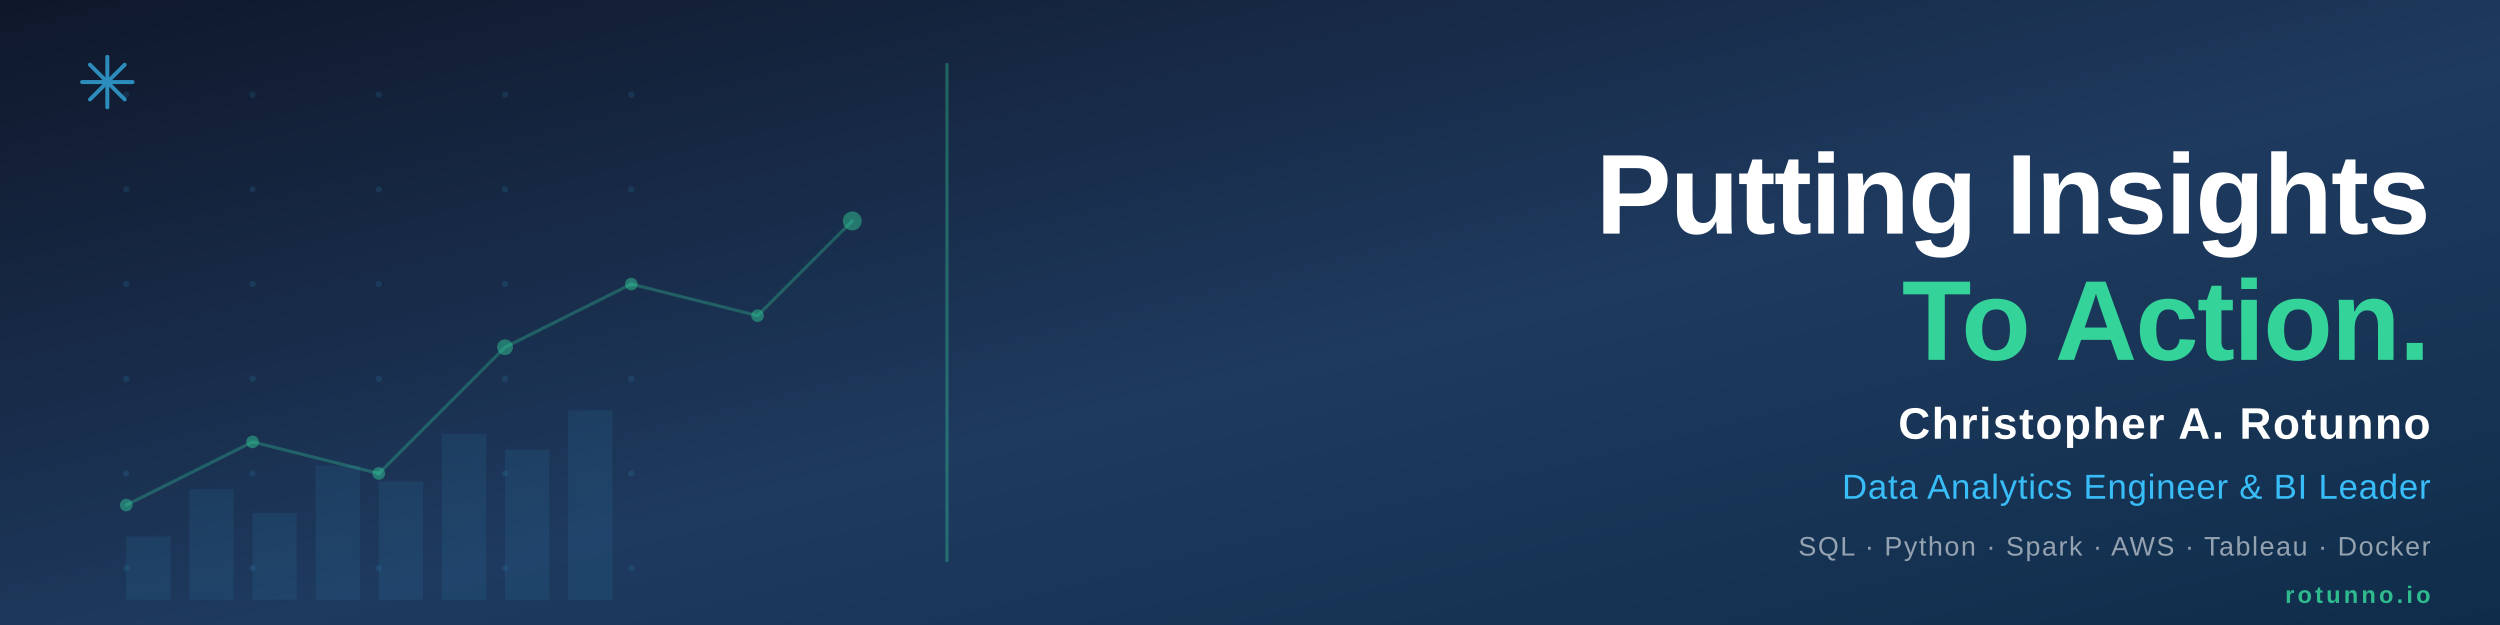
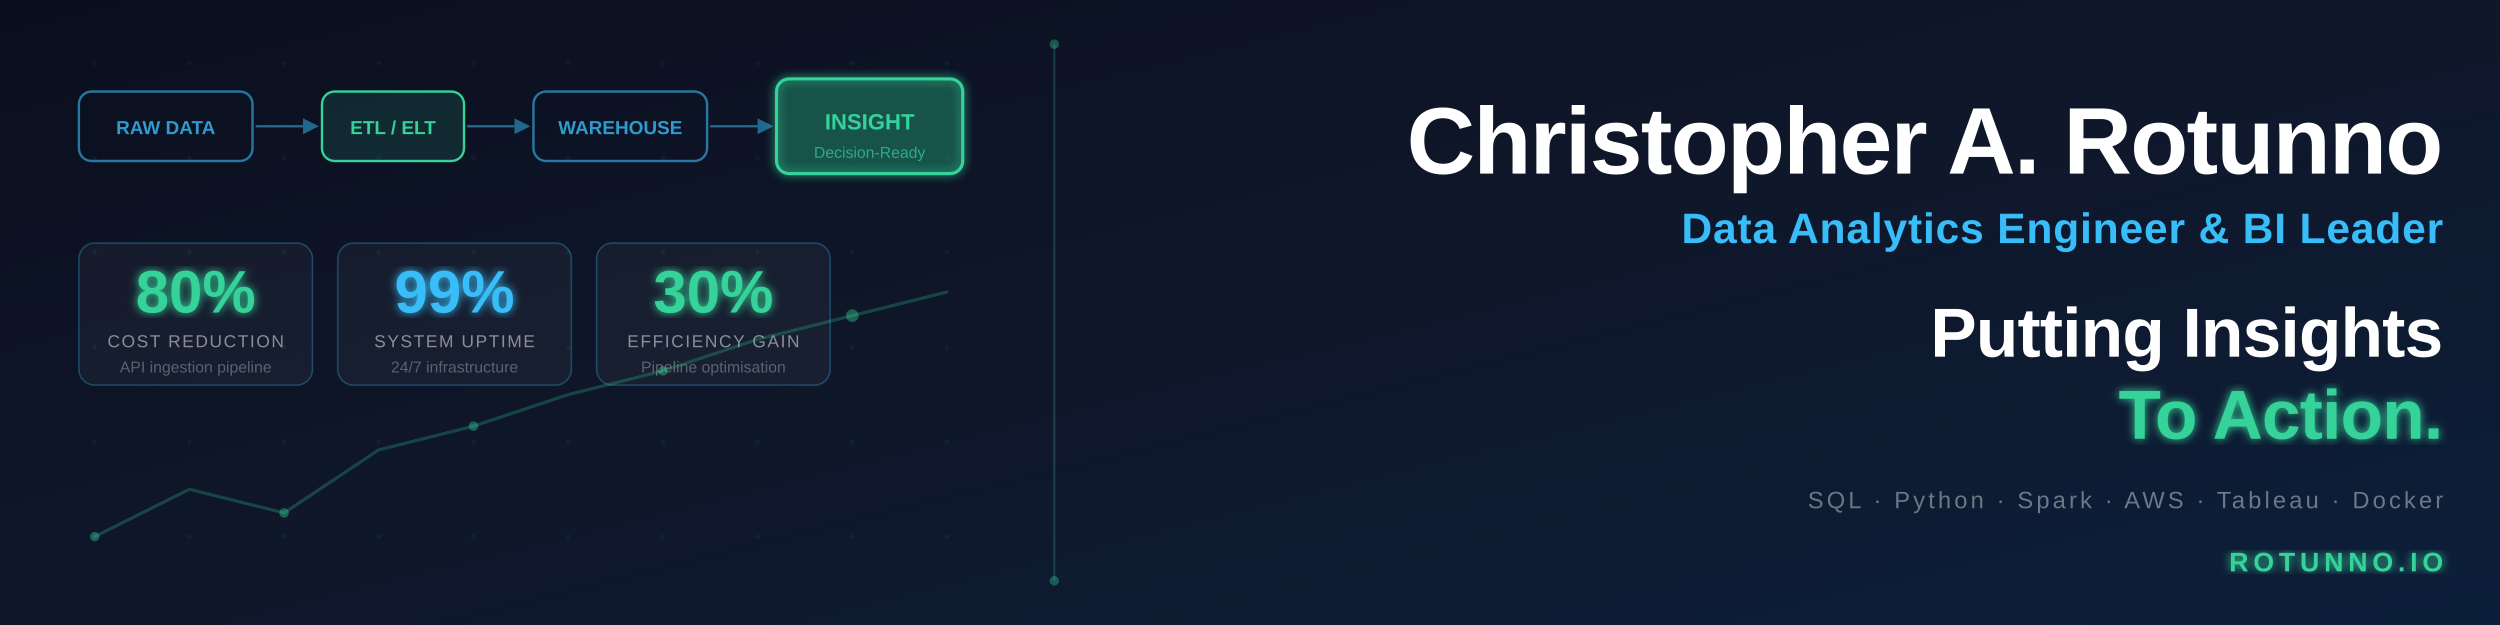
<svg xmlns="http://www.w3.org/2000/svg" viewBox="0 0 1584 396" width="1584" height="396">
  <defs>
    <linearGradient id="bg" x1="0%" y1="0%" x2="100%" y2="100%">
-       <stop offset="0%" stop-color="#0f172a" />
-       <stop offset="55%" stop-color="#1e3a5f" />
-       <stop offset="100%" stop-color="#0f2d4a" />
+       <stop offset="0%" stop-color="#0a0f1e" />
+       <stop offset="50%" stop-color="#0f172a" />
+       <stop offset="100%" stop-color="#0c1f3a" />
    </linearGradient>
+     <linearGradient id="emeraldLine" x1="0%" y1="0%" x2="100%" y2="0%">
+       <stop offset="0%" stop-color="#34d399" stop-opacity="0" />
+       <stop offset="40%" stop-color="#34d399" stop-opacity="1" />
+       <stop offset="100%" stop-color="#34d399" stop-opacity="0.3" />
+     </linearGradient>
+     <filter id="glow">
+       <feGaussianBlur stdDeviation="3" result="coloredBlur" />
+       <feMerge>
+         <feMergeNode in="coloredBlur" />
+         <feMergeNode in="SourceGraphic" />
+       </feMerge>
+     </filter>
  </defs>
  <rect width="1584" height="396" fill="url(#bg)" />
-   <g opacity="0.12" fill="#38bdf8">
-     <circle cx="80" cy="60" r="2" />
-     <circle cx="160" cy="60" r="2" />
-     <circle cx="240" cy="60" r="2" />
-     <circle cx="320" cy="60" r="2" />
-     <circle cx="400" cy="60" r="2" />
-     <circle cx="80" cy="120" r="2" />
-     <circle cx="160" cy="120" r="2" />
-     <circle cx="240" cy="120" r="2" />
-     <circle cx="320" cy="120" r="2" />
-     <circle cx="400" cy="120" r="2" />
-     <circle cx="80" cy="180" r="2" />
-     <circle cx="160" cy="180" r="2" />
-     <circle cx="240" cy="180" r="2" />
-     <circle cx="320" cy="180" r="2" />
-     <circle cx="400" cy="180" r="2" />
-     <circle cx="80" cy="240" r="2" />
-     <circle cx="160" cy="240" r="2" />
-     <circle cx="240" cy="240" r="2" />
-     <circle cx="320" cy="240" r="2" />
-     <circle cx="400" cy="240" r="2" />
-     <circle cx="80" cy="300" r="2" />
-     <circle cx="160" cy="300" r="2" />
-     <circle cx="240" cy="300" r="2" />
-     <circle cx="320" cy="300" r="2" />
-     <circle cx="400" cy="300" r="2" />
-     <circle cx="80" cy="360" r="2" />
-     <circle cx="160" cy="360" r="2" />
-     <circle cx="240" cy="360" r="2" />
-     <circle cx="320" cy="360" r="2" />
-     <circle cx="400" cy="360" r="2" />
+   <g fill="#38bdf8" opacity="0.06">
+     <circle cx="60" cy="40" r="1.5" />
+     <circle cx="120" cy="40" r="1.5" />
+     <circle cx="180" cy="40" r="1.5" />
+     <circle cx="240" cy="40" r="1.5" />
+     <circle cx="300" cy="40" r="1.5" />
+     <circle cx="360" cy="40" r="1.5" />
+     <circle cx="420" cy="40" r="1.5" />
+     <circle cx="480" cy="40" r="1.5" />
+     <circle cx="540" cy="40" r="1.5" />
+     <circle cx="600" cy="40" r="1.5" />
+     <circle cx="60" cy="100" r="1.5" />
+     <circle cx="120" cy="100" r="1.5" />
+     <circle cx="180" cy="100" r="1.5" />
+     <circle cx="240" cy="100" r="1.5" />
+     <circle cx="300" cy="100" r="1.5" />
+     <circle cx="360" cy="100" r="1.5" />
+     <circle cx="420" cy="100" r="1.5" />
+     <circle cx="480" cy="100" r="1.5" />
+     <circle cx="540" cy="100" r="1.5" />
+     <circle cx="600" cy="100" r="1.5" />
+     <circle cx="60" cy="160" r="1.5" />
+     <circle cx="120" cy="160" r="1.5" />
+     <circle cx="180" cy="160" r="1.5" />
+     <circle cx="240" cy="160" r="1.5" />
+     <circle cx="300" cy="160" r="1.5" />
+     <circle cx="360" cy="160" r="1.5" />
+     <circle cx="420" cy="160" r="1.5" />
+     <circle cx="480" cy="160" r="1.5" />
+     <circle cx="540" cy="160" r="1.5" />
+     <circle cx="600" cy="160" r="1.5" />
+     <circle cx="60" cy="220" r="1.5" />
+     <circle cx="120" cy="220" r="1.5" />
+     <circle cx="180" cy="220" r="1.5" />
+     <circle cx="240" cy="220" r="1.5" />
+     <circle cx="300" cy="220" r="1.5" />
+     <circle cx="360" cy="220" r="1.5" />
+     <circle cx="420" cy="220" r="1.5" />
+     <circle cx="480" cy="220" r="1.5" />
+     <circle cx="540" cy="220" r="1.5" />
+     <circle cx="600" cy="220" r="1.5" />
+     <circle cx="60" cy="280" r="1.5" />
+     <circle cx="120" cy="280" r="1.5" />
+     <circle cx="180" cy="280" r="1.5" />
+     <circle cx="240" cy="280" r="1.5" />
+     <circle cx="300" cy="280" r="1.5" />
+     <circle cx="360" cy="280" r="1.5" />
+     <circle cx="420" cy="280" r="1.5" />
+     <circle cx="480" cy="280" r="1.5" />
+     <circle cx="540" cy="280" r="1.5" />
+     <circle cx="600" cy="280" r="1.5" />
+     <circle cx="60" cy="340" r="1.5" />
+     <circle cx="120" cy="340" r="1.5" />
+     <circle cx="180" cy="340" r="1.5" />
+     <circle cx="240" cy="340" r="1.5" />
+     <circle cx="300" cy="340" r="1.5" />
+     <circle cx="360" cy="340" r="1.5" />
+     <circle cx="420" cy="340" r="1.5" />
+     <circle cx="480" cy="340" r="1.5" />
+     <circle cx="540" cy="340" r="1.5" />
+     <circle cx="600" cy="340" r="1.5" />
  </g>
-   <polyline points="80,320 160,280 240,300 320,220 400,180 480,200 540,140" fill="none" stroke="#34d399" stroke-width="2" opacity="0.3" stroke-linecap="round" stroke-linejoin="round" />
-   <g fill="#34d399" opacity="0.45">
-     <circle cx="80" cy="320" r="4" />
-     <circle cx="160" cy="280" r="4" />
-     <circle cx="240" cy="300" r="4" />
-     <circle cx="320" cy="220" r="5" />
-     <circle cx="400" cy="180" r="4" />
-     <circle cx="480" cy="200" r="4" />
-     <circle cx="540" cy="140" r="6" />
+   <rect x="50" y="58" width="110" height="44" rx="8" fill="none" stroke="#38bdf8" stroke-width="1.5" opacity="0.6" />
+   <text x="105" y="85" text-anchor="middle" font-family="Arial,sans-serif" font-size="12" fill="#38bdf8" opacity="0.8" font-weight="600">RAW DATA</text>
+   <line x1="162" y1="80" x2="192" y2="80" stroke="#38bdf8" stroke-width="1.5" opacity="0.5" />
+   <polygon points="192,75 202,80 192,85" fill="#38bdf8" opacity="0.5" />
+   <rect x="204" y="58" width="90" height="44" rx="8" fill="#34d399" fill-opacity="0.12" stroke="#34d399" stroke-width="1.5" />
+   <text x="249" y="85" text-anchor="middle" font-family="Arial,sans-serif" font-size="12" fill="#34d399" font-weight="700">ETL / ELT</text>
+   <line x1="296" y1="80" x2="326" y2="80" stroke="#38bdf8" stroke-width="1.5" opacity="0.5" />
+   <polygon points="326,75 336,80 326,85" fill="#38bdf8" opacity="0.5" />
+   <rect x="338" y="58" width="110" height="44" rx="8" fill="none" stroke="#38bdf8" stroke-width="1.5" opacity="0.6" />
+   <text x="393" y="85" text-anchor="middle" font-family="Arial,sans-serif" font-size="12" fill="#38bdf8" opacity="0.8" font-weight="600">WAREHOUSE</text>
+   <line x1="450" y1="80" x2="480" y2="80" stroke="#38bdf8" stroke-width="1.5" opacity="0.5" />
+   <polygon points="480,75 490,80 480,85" fill="#38bdf8" opacity="0.5" />
+   <rect x="492" y="50" width="118" height="60" rx="8" fill="#34d399" fill-opacity="0.18" stroke="#34d399" stroke-width="2" filter="url(#glow)" />
+   <text x="551" y="82" text-anchor="middle" font-family="Arial,sans-serif" font-size="14" fill="#34d399" font-weight="800">INSIGHT</text>
+   <text x="551" y="100" text-anchor="middle" font-family="Arial,sans-serif" font-size="10" fill="#34d399" opacity="0.7">Decision-Ready</text>
+   <rect x="50" y="154" width="148" height="90" rx="10" fill="#ffffff" fill-opacity="0.04" stroke="#38bdf8" stroke-width="1" stroke-opacity="0.3" />
+   <text x="124" y="198" text-anchor="middle" font-family="Arial,sans-serif" font-size="38" font-weight="900" fill="#34d399" filter="url(#glow)">80%</text>
+   <text x="124" y="220" text-anchor="middle" font-family="Arial,sans-serif" font-size="11" fill="white" opacity="0.5" letter-spacing="1">COST REDUCTION</text>
+   <text x="124" y="236" text-anchor="middle" font-family="Arial,sans-serif" font-size="10" fill="white" opacity="0.3">API ingestion pipeline</text>
+   <rect x="214" y="154" width="148" height="90" rx="10" fill="#ffffff" fill-opacity="0.04" stroke="#38bdf8" stroke-width="1" stroke-opacity="0.3" />
+   <text x="288" y="198" text-anchor="middle" font-family="Arial,sans-serif" font-size="38" font-weight="900" fill="#38bdf8" filter="url(#glow)">99%</text>
+   <text x="288" y="220" text-anchor="middle" font-family="Arial,sans-serif" font-size="11" fill="white" opacity="0.5" letter-spacing="1">SYSTEM UPTIME</text>
+   <text x="288" y="236" text-anchor="middle" font-family="Arial,sans-serif" font-size="10" fill="white" opacity="0.3">24/7 infrastructure</text>
+   <rect x="378" y="154" width="148" height="90" rx="10" fill="#ffffff" fill-opacity="0.04" stroke="#38bdf8" stroke-width="1" stroke-opacity="0.3" />
+   <text x="452" y="198" text-anchor="middle" font-family="Arial,sans-serif" font-size="38" font-weight="900" fill="#34d399" filter="url(#glow)">30%</text>
+   <text x="452" y="220" text-anchor="middle" font-family="Arial,sans-serif" font-size="11" fill="white" opacity="0.5" letter-spacing="1">EFFICIENCY GAIN</text>
+   <text x="452" y="236" text-anchor="middle" font-family="Arial,sans-serif" font-size="10" fill="white" opacity="0.3">Pipeline optimisation</text>
+   <polyline points="60,340 120,310 180,325 240,285 300,270 360,250 420,235 480,215 540,200 600,185" fill="none" stroke="#34d399" stroke-width="2" opacity="0.25" stroke-linecap="round" stroke-linejoin="round" />
+   <g fill="#34d399" opacity="0.4">
+     <circle cx="60" cy="340" r="3" />
+     <circle cx="180" cy="325" r="3" />
+     <circle cx="300" cy="270" r="3" />
+     <circle cx="420" cy="235" r="3" />
+     <circle cx="540" cy="200" r="4" />
  </g>
-   <g fill="#38bdf8" opacity="0.08">
-     <rect x="80" y="340" width="28" height="40" />
-     <rect x="120" y="310" width="28" height="70" />
-     <rect x="160" y="325" width="28" height="55" />
-     <rect x="200" y="295" width="28" height="85" />
-     <rect x="240" y="305" width="28" height="75" />
-     <rect x="280" y="275" width="28" height="105" />
-     <rect x="320" y="285" width="28" height="95" />
-     <rect x="360" y="260" width="28" height="120" />
-   </g>
-   <g transform="translate(52,36)" stroke="#38bdf8" stroke-width="2.5" stroke-linecap="round" fill="none" opacity="0.7">
-     <line x1="0" y1="16" x2="32" y2="16" />
-     <line x1="16" y1="32" x2="16" y2="0" />
-     <line x1="5" y1="5" x2="27" y2="27" />
-     <line x1="5" y1="27" x2="27" y2="5" />
-   </g>
-   <line x1="600" y1="40" x2="600" y2="356" stroke="#34d399" stroke-width="2" opacity="0.35" />
-   <text x="1540" y="148" text-anchor="end" font-family="Arial,Helvetica,sans-serif" font-size="72" font-weight="800" fill="white" letter-spacing="-1">Putting Insights</text>
-   <text x="1540" y="228" text-anchor="end" font-family="Arial,Helvetica,sans-serif" font-size="72" font-weight="800" fill="#34d399" letter-spacing="-1">To Action.</text>
-   <text x="1540" y="278" text-anchor="end" font-family="Arial,Helvetica,sans-serif" font-size="28" font-weight="700" fill="white" letter-spacing="1">Christopher A. Rotunno</text>
-   <text x="1540" y="316" text-anchor="end" font-family="Arial,Helvetica,sans-serif" font-size="22" font-weight="500" fill="#38bdf8" letter-spacing="0.5">Data Analytics Engineer &amp; BI Leader</text>
-   <text x="1540" y="352" text-anchor="end" font-family="Arial,Helvetica,sans-serif" font-size="17" font-weight="400" fill="white" opacity="0.55" letter-spacing="1">SQL · Python · Spark · AWS · Tableau · Docker</text>
-   <text x="1540" y="382" text-anchor="end" font-family="Arial,Helvetica,sans-serif" font-size="15" font-weight="600" fill="#34d399" opacity="0.85" letter-spacing="2">rotunno.io</text>
+   <line x1="668" y1="28" x2="668" y2="368" stroke="#34d399" stroke-width="1.5" opacity="0.2" />
+   <circle cx="668" cy="28" r="3" fill="#34d399" opacity="0.35" />
+   <circle cx="668" cy="368" r="3" fill="#34d399" opacity="0.35" />
+   <text x="1548" y="110" text-anchor="end" font-family="Arial,Helvetica,sans-serif" font-size="60" font-weight="900" fill="white" letter-spacing="-1">Christopher A. Rotunno</text>
+   <text x="1548" y="154" text-anchor="end" font-family="Arial,Helvetica,sans-serif" font-size="27" font-weight="600" fill="#38bdf8" letter-spacing="0.5">Data Analytics Engineer &amp; BI Leader</text>
+   <line x1="910" y1="176" x2="1548" y2="176" stroke="url(#emeraldLine)" stroke-width="1.5" />
+   <text x="1548" y="226" text-anchor="end" font-family="Arial,Helvetica,sans-serif" font-size="44" font-weight="800" fill="white" letter-spacing="-0.5">Putting Insights</text>
+   <text x="1548" y="278" text-anchor="end" font-family="Arial,Helvetica,sans-serif" font-size="44" font-weight="800" fill="#34d399" letter-spacing="-0.5" filter="url(#glow)">To Action.</text>
+   <text x="1548" y="322" text-anchor="end" font-family="Arial,Helvetica,sans-serif" font-size="15" font-weight="400" fill="white" opacity="0.4" letter-spacing="2">SQL · Python · Spark · AWS · Tableau · Docker</text>
+   <text x="1548" y="362" text-anchor="end" font-family="Arial,Helvetica,sans-serif" font-size="17" font-weight="700" fill="#34d399" letter-spacing="3" filter="url(#glow)">ROTUNNO.IO</text>
</svg>
